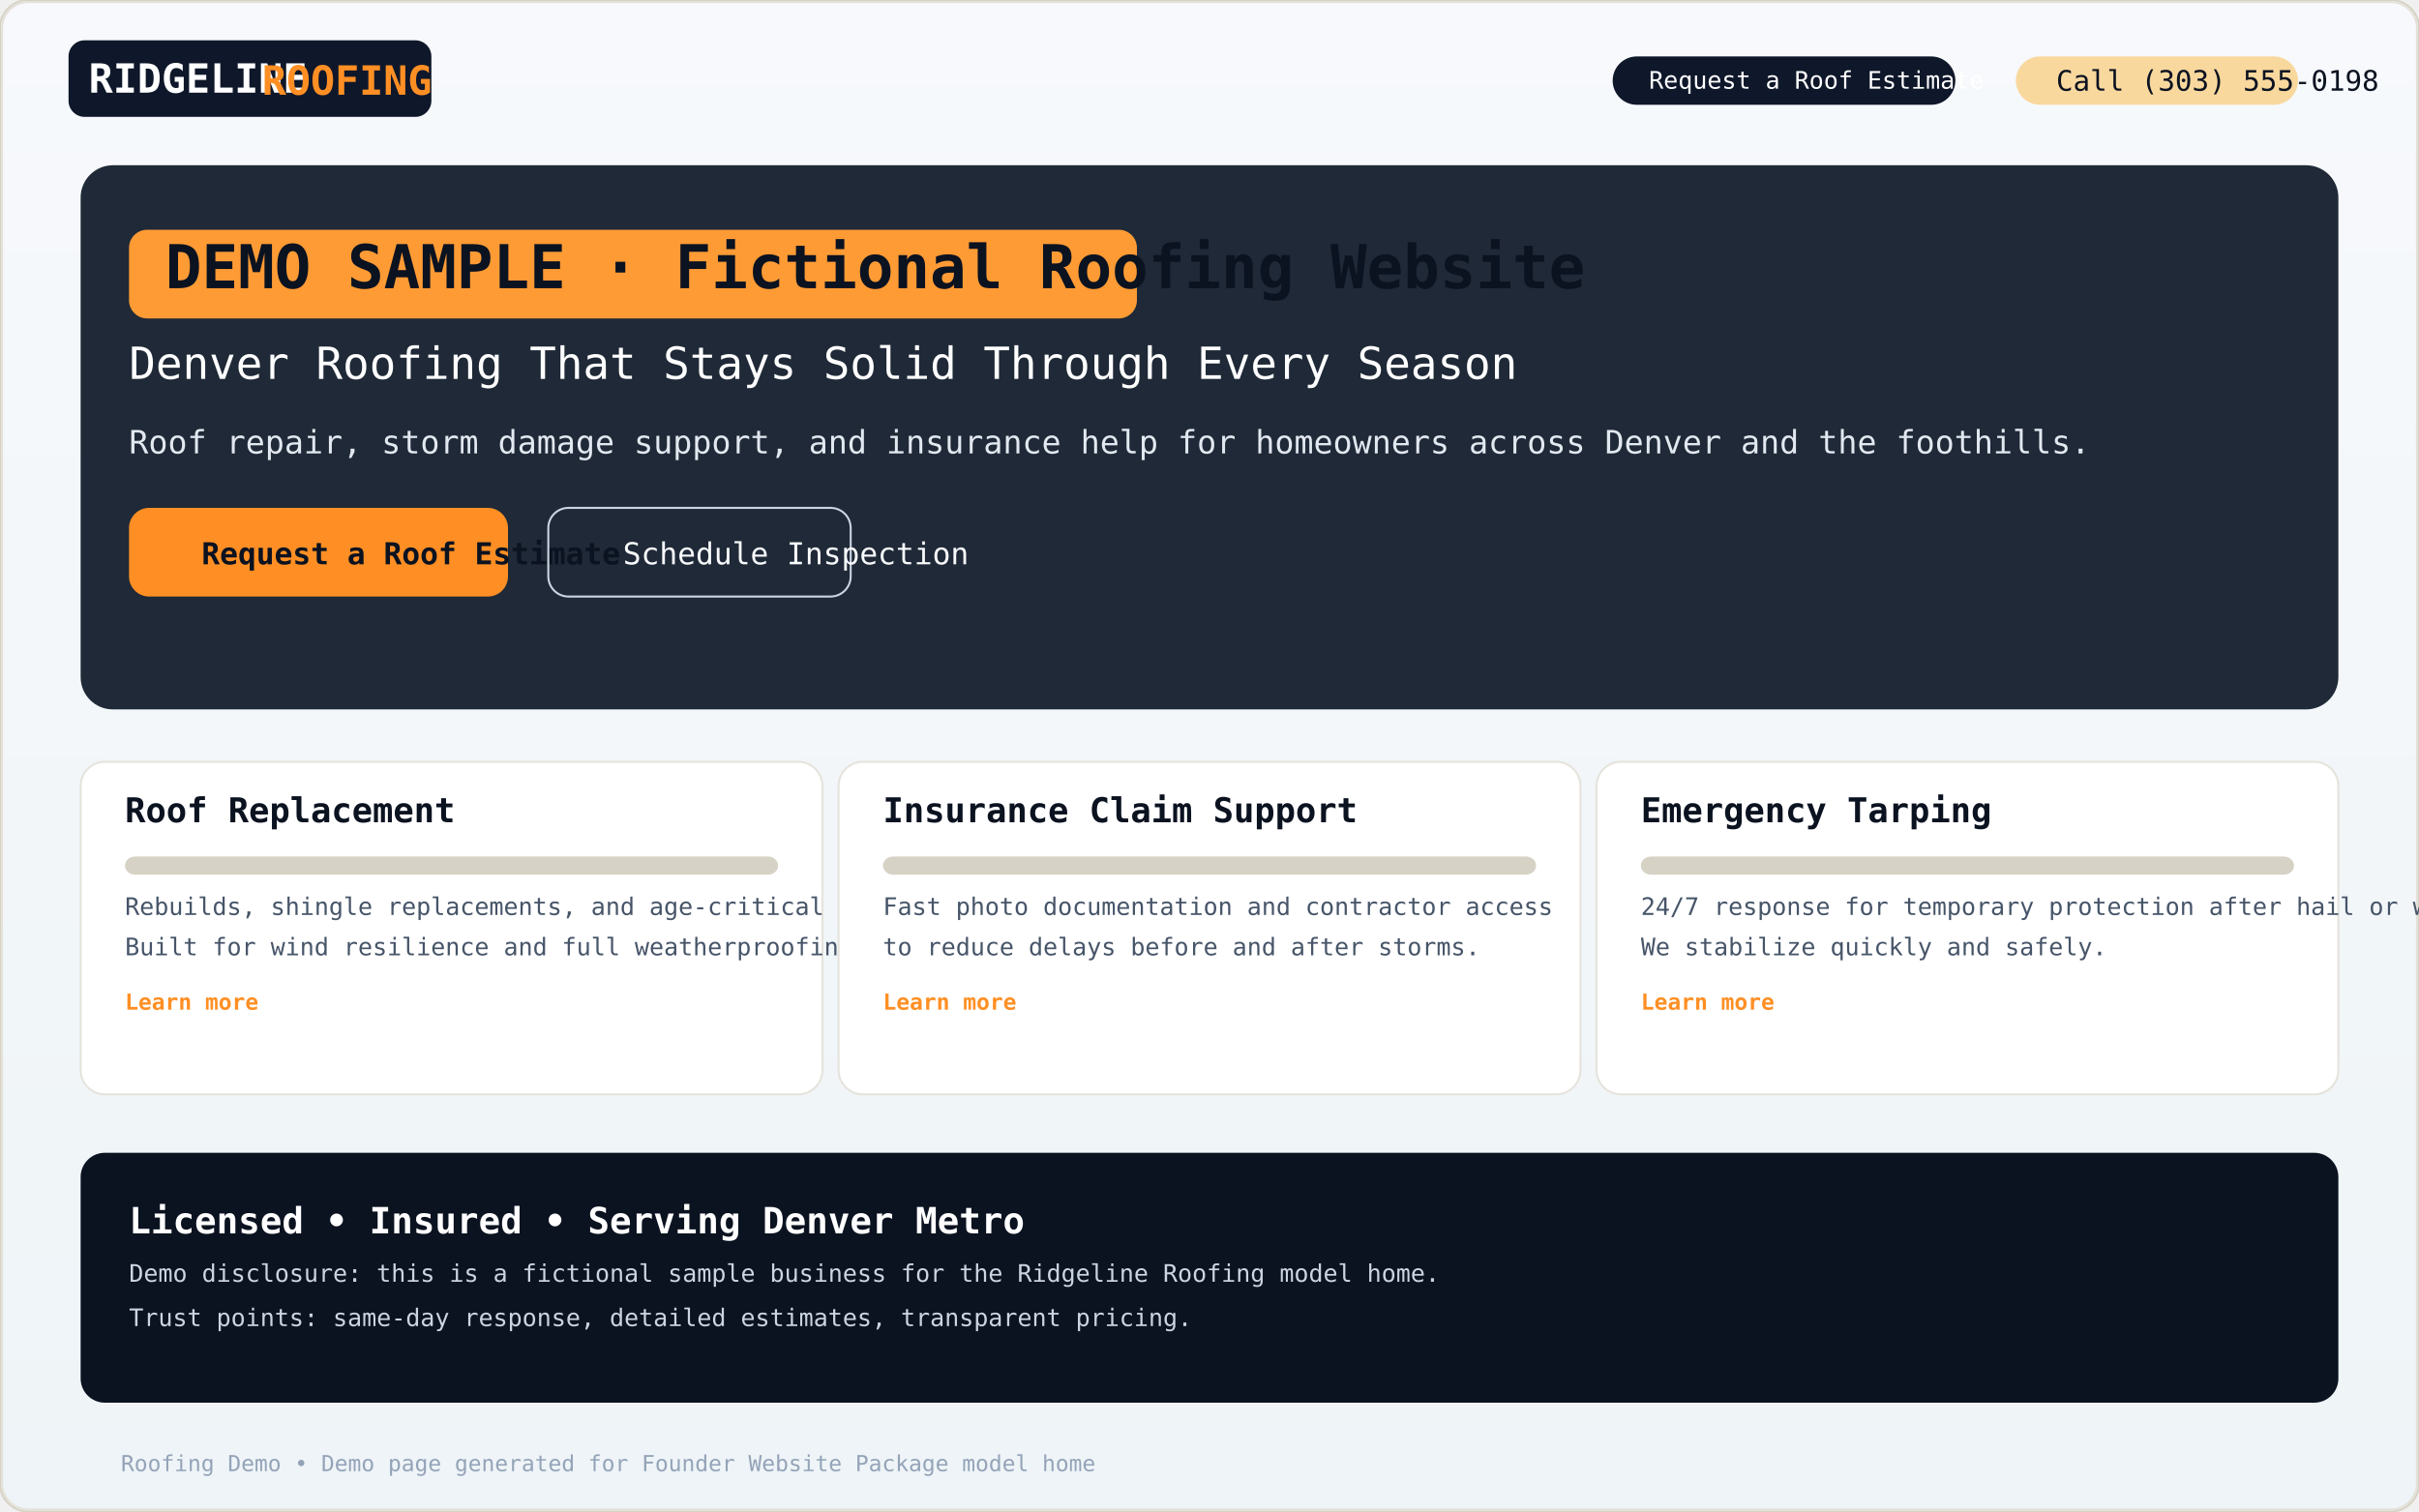
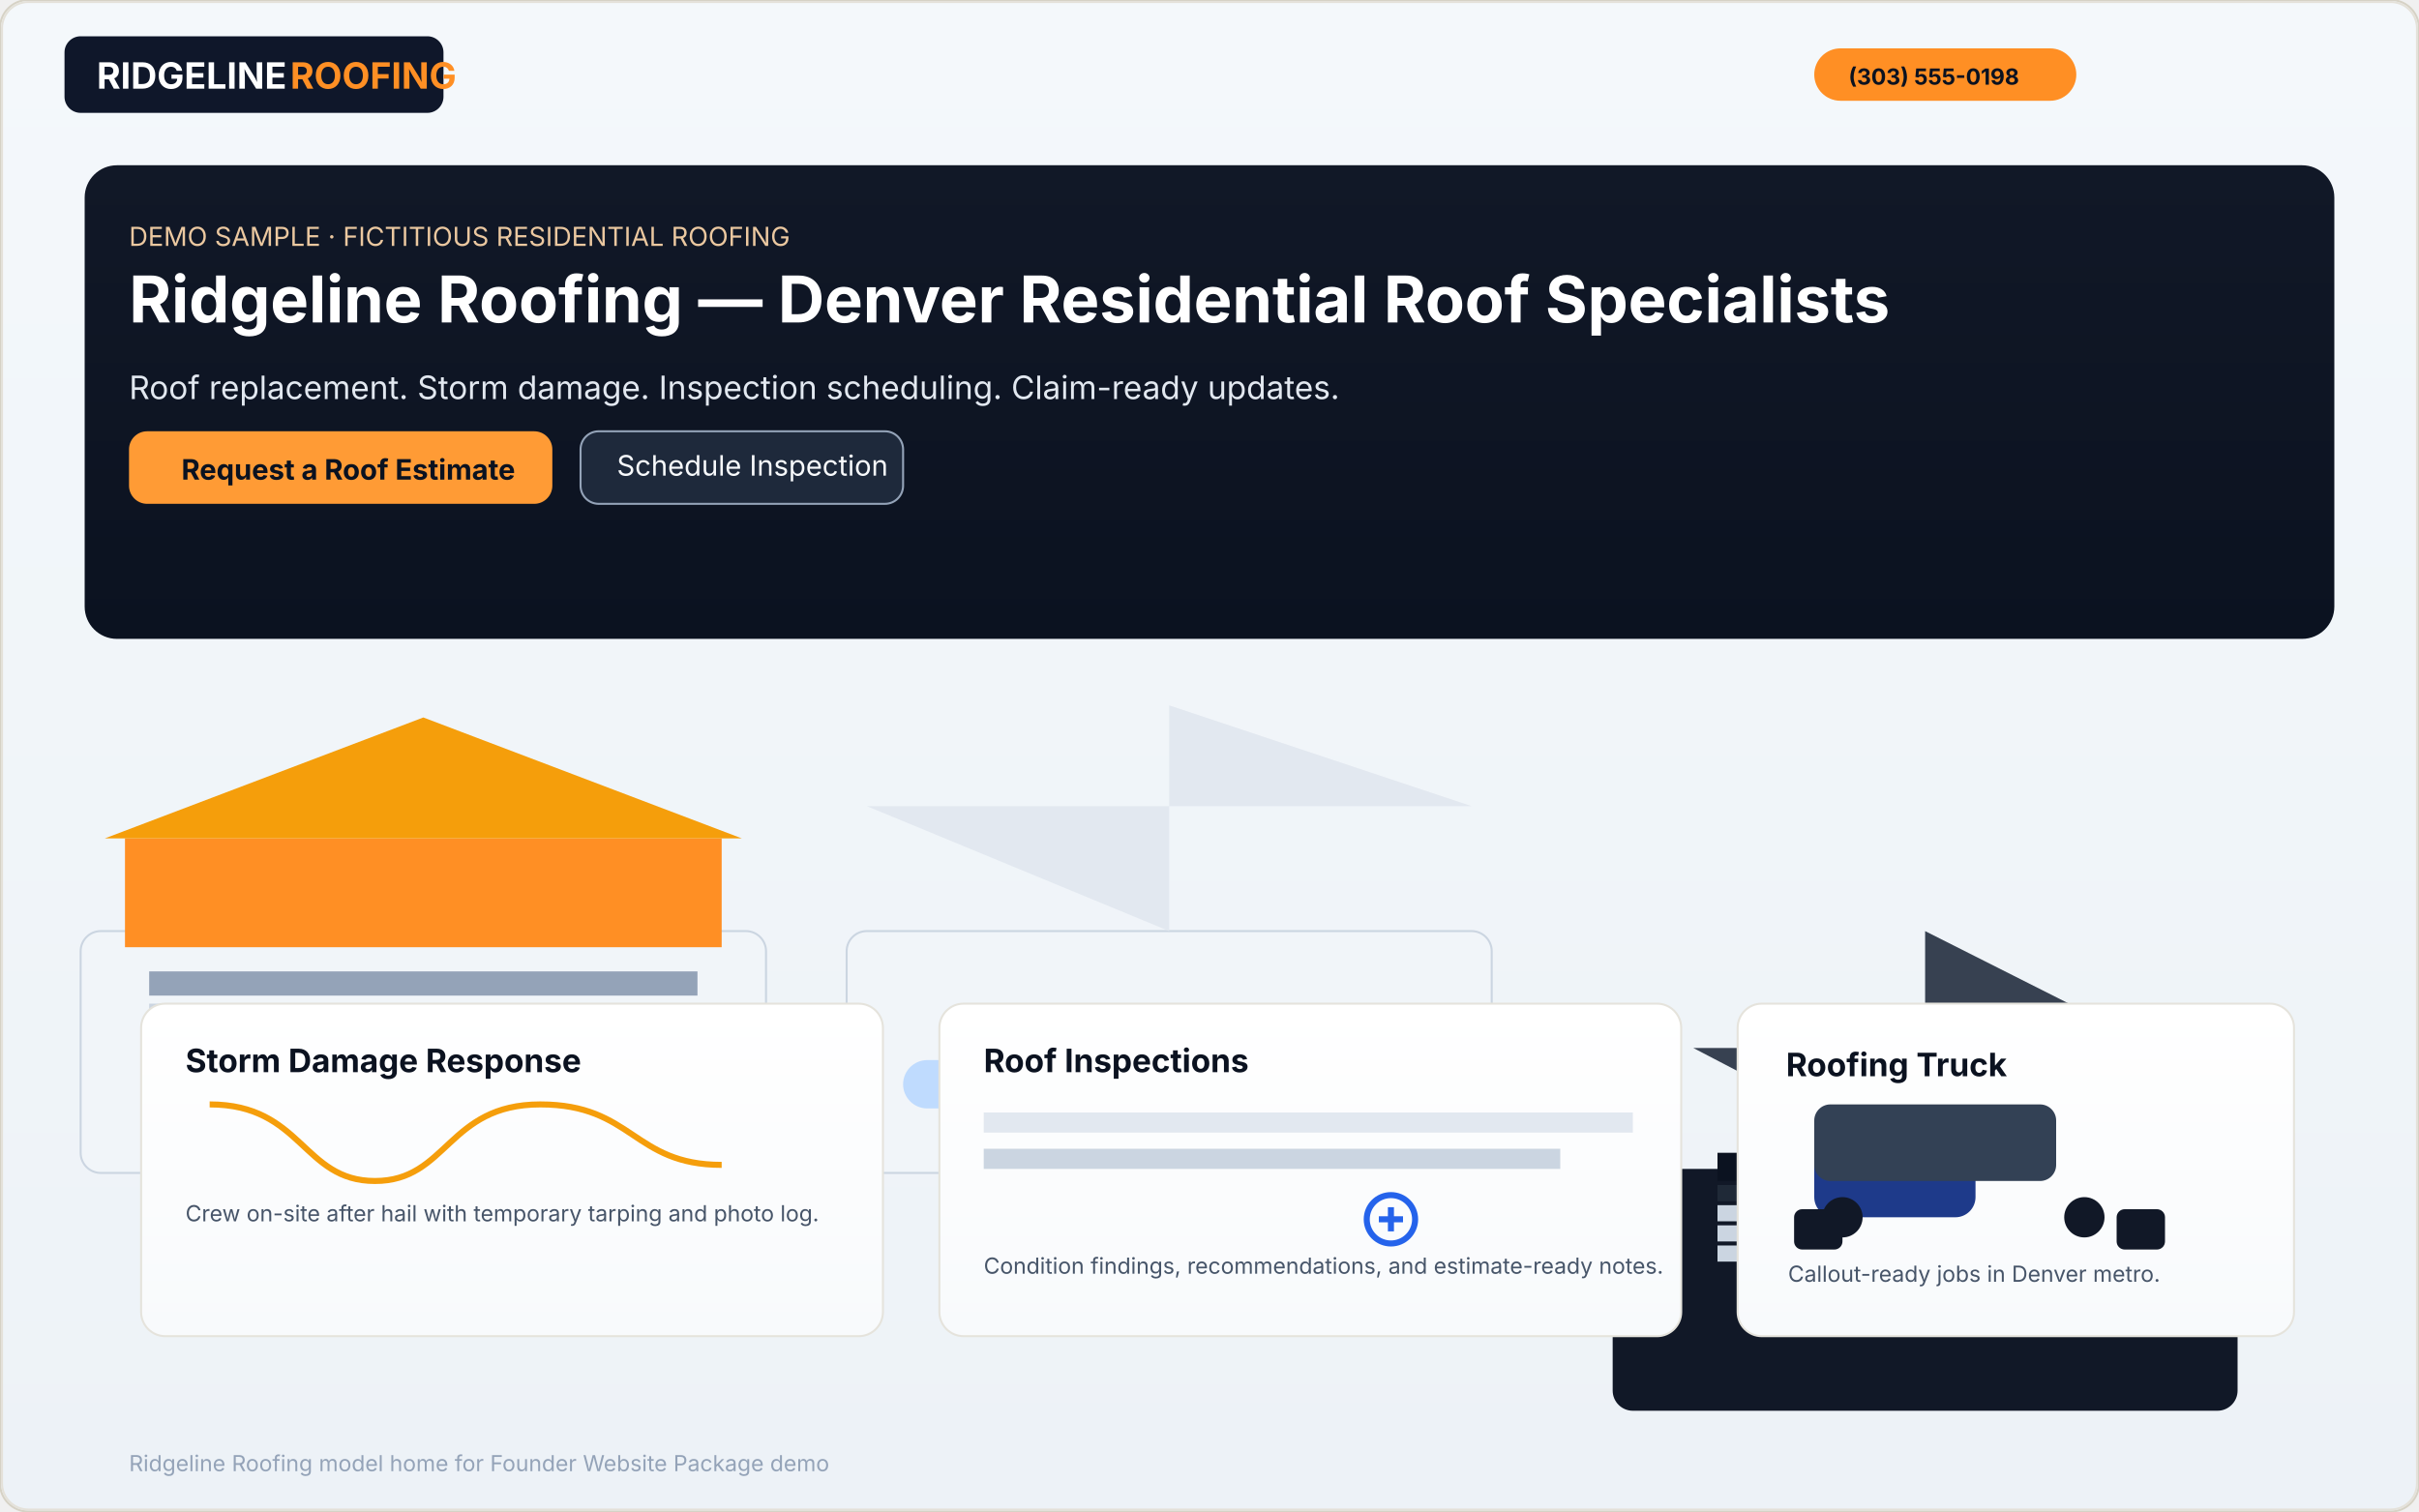
<svg xmlns="http://www.w3.org/2000/svg" viewBox="0 0 1200 750" role="img" aria-label="Ridgeline Roofing desktop demo preview">
  <defs>
    <linearGradient id="sky" x1="0" x2="0" y1="0" y2="1">
-       <stop offset="0" stop-color="#f7f9fc" />
-       <stop offset="1" stop-color="#eef4f7" />
+       <stop offset="0" stop-color="#f4f8fb" />
+       <stop offset="1" stop-color="#edf2f7" />
+     </linearGradient>
+     <linearGradient id="roof" x1="0" x2="0" y1="0" y2="1">
+       <stop offset="0" stop-color="#111827" />
+       <stop offset="1" stop-color="#0b1220" />
+     </linearGradient>
+     <linearGradient id="card" x1="0" x2="0" y1="0" y2="1">
+       <stop offset="0" stop-color="#ffffff" />
+       <stop offset="1" stop-color="#f8fafc" />
    </linearGradient>
  </defs>
  <rect width="1200" height="750" rx="14" fill="url(#sky)" stroke="#d6d2c5" />
  <rect x="1" y="1" width="1198" height="748" rx="13" fill="none" stroke="#e4e1d9" />
-   <rect x="34" y="20" width="180" height="38" rx="8" fill="#0f172a" />
-   <text x="44" y="46" font-family="'JetBrains Mono', Menlo, monospace" font-size="20" font-weight="700" fill="#ffffff">RIDGELINE</text>
-   <text x="130" y="47" font-family="'JetBrains Mono', Menlo, monospace" font-size="20" font-weight="700" fill="#ff8f24">ROOFING</text>
-   <rect x="1000" y="28" width="140" height="24" rx="12" fill="#f9d89e" />
-   <text x="1020" y="45" font-family="'JetBrains Mono', Menlo, monospace" font-size="14" fill="#0b1220">Call (303) 555-0198</text>
-   <rect x="800" y="28" width="170" height="24" rx="12" fill="#0f172a" />
-   <text x="818" y="44" font-family="'JetBrains Mono', Menlo, monospace" font-size="12" fill="#ffffff">Request a Roof Estimate</text>
-   <rect x="40" y="82" width="1120" height="270" rx="16" fill="#1f2937" />
-   <rect x="64" y="114" width="500" height="44" rx="9" fill="#ff9b35" />
-   <text x="82" y="143" font-family="'JetBrains Mono', Menlo, monospace" font-size="30" fill="#0b1220" font-weight="700">DEMO SAMPLE · Fictional Roofing Website</text>
-   <text x="64" y="188" font-family="'JetBrains Mono', Menlo, monospace" font-size="22" fill="#ffffff">Denver Roofing That Stays Solid Through Every Season</text>
-   <text x="64" y="225" font-family="'JetBrains Mono', Menlo, monospace" font-size="16" fill="#e2e8f0">Roof repair, storm damage support, and insurance help for homeowners across Denver and the foothills.</text>
-   <rect x="64" y="252" width="188" height="44" rx="10" fill="#ff8f24" />
-   <text x="100" y="280" font-family="'JetBrains Mono', Menlo, monospace" font-size="15" fill="#0b1220" font-weight="700">Request a Roof Estimate</text>
-   <rect x="272" y="252" width="150" height="44" rx="10" fill="transparent" stroke="#cbd5e1" />
-   <text x="309" y="280" font-family="'JetBrains Mono', Menlo, monospace" font-size="15" fill="#f8fafc">Schedule Inspection</text>
-   <rect x="40" y="378" width="368" height="165" rx="12" fill="#ffffff" stroke="#e5e3dc" />
-   <text x="62" y="408" font-family="'JetBrains Mono', Menlo, monospace" font-size="17" font-weight="700" fill="#0b1220">Roof Replacement</text>
-   <rect x="62" y="425" width="324" height="9" rx="5" fill="#d6d2c5" />
-   <text x="62" y="454" font-family="'JetBrains Mono', Menlo, monospace" font-size="12" fill="#475569">Rebuilds, shingle replacements, and age-critical systems.</text>
-   <text x="62" y="474" font-family="'JetBrains Mono', Menlo, monospace" font-size="12" fill="#475569">Built for wind resilience and full weatherproofing.</text>
-   <text x="62" y="501" font-family="'JetBrains Mono', Menlo, monospace" font-size="11" fill="#ff8f24" font-weight="700">Learn more</text>
-   <rect x="416" y="378" width="368" height="165" rx="12" fill="#ffffff" stroke="#e5e3dc" />
-   <text x="438" y="408" font-family="'JetBrains Mono', Menlo, monospace" font-size="17" font-weight="700" fill="#0b1220">Insurance Claim Support</text>
-   <rect x="438" y="425" width="324" height="9" rx="5" fill="#d6d2c5" />
-   <text x="438" y="454" font-family="'JetBrains Mono', Menlo, monospace" font-size="12" fill="#475569">Fast photo documentation and contractor access</text>
-   <text x="438" y="474" font-family="'JetBrains Mono', Menlo, monospace" font-size="12" fill="#475569">to reduce delays before and after storms.</text>
-   <text x="438" y="501" font-family="'JetBrains Mono', Menlo, monospace" font-size="11" fill="#ff8f24" font-weight="700">Learn more</text>
-   <rect x="792" y="378" width="368" height="165" rx="12" fill="#ffffff" stroke="#e5e3dc" />
-   <text x="814" y="408" font-family="'JetBrains Mono', Menlo, monospace" font-size="17" font-weight="700" fill="#0b1220">Emergency Tarping</text>
-   <rect x="814" y="425" width="324" height="9" rx="5" fill="#d6d2c5" />
-   <text x="814" y="454" font-family="'JetBrains Mono', Menlo, monospace" font-size="12" fill="#475569">24/7 response for temporary protection after hail or wind.</text>
-   <text x="814" y="474" font-family="'JetBrains Mono', Menlo, monospace" font-size="12" fill="#475569">We stabilize quickly and safely.</text>
-   <text x="814" y="501" font-family="'JetBrains Mono', Menlo, monospace" font-size="11" fill="#ff8f24" font-weight="700">Learn more</text>
-   <rect x="40" y="572" width="1120" height="124" rx="12" fill="#0b1220" />
-   <text x="64" y="612" font-family="'JetBrains Mono', Menlo, monospace" font-size="18" fill="#ffffff" font-weight="700">Licensed • Insured • Serving Denver Metro</text>
-   <text x="64" y="636" font-family="'JetBrains Mono', Menlo, monospace" font-size="12" fill="#cbd5e1">Demo disclosure: this is a fictional sample business for the Ridgeline Roofing model home.</text>
-   <text x="64" y="658" font-family="'JetBrains Mono', Menlo, monospace" font-size="12" fill="#cbd5e1">Trust points: same-day response, detailed estimates, transparent pricing.</text>
-   <text x="60" y="730" font-family="'JetBrains Mono', Menlo, monospace" font-size="11" fill="#94a3b8">Roofing Demo • Demo page generated for Founder Website Package model home</text>
+   <rect x="32" y="18" width="188" height="38" rx="8" fill="#0f172a" />
+   <text x="48" y="44" font-family="Inter, Arial, sans-serif" font-size="18" font-weight="700" fill="#ffffff">RIDGELINE</text>
+   <text x="144" y="44" font-family="Inter, Arial, sans-serif" font-size="18" font-weight="700" fill="#ff8f24">ROOFING</text>
+   <rect x="900" y="24" width="130" height="26" rx="13" fill="#ff8f24" />
+   <text x="917" y="42" font-family="Inter, Arial, sans-serif" font-size="11" fill="#0b1220" font-weight="700">(303) 555-0198</text>
+   <rect x="42" y="82" width="1116" height="235" rx="16" fill="url(#roof)" />
+   <text x="64" y="122" font-family="Inter, Arial, sans-serif" font-size="13" fill="#fed7aa" opacity="0.92">DEMO SAMPLE · FICTITIOUS RESIDENTIAL ROOFING</text>
+   <text x="64" y="160" font-family="Inter, Arial, sans-serif" font-size="32" fill="#ffffff" font-weight="700">Ridgeline Roofing — Denver Residential Roof Specialists</text>
+   <text x="64" y="198" font-family="Inter, Arial, sans-serif" font-size="16" fill="#e2e8f0">Roof replacement. Storm damage. Inspection scheduling. Claim-ready updates.</text>
+   <rect x="64" y="214" width="210" height="36" rx="9" fill="#ff9b35" />
+   <text x="90" y="238" font-family="Inter, Arial, sans-serif" font-size="14" fill="#0b1220" font-weight="700">Request a Roof Estimate</text>
+   <rect x="288" y="214" width="160" height="36" rx="9" fill="#1e293b" stroke="#94a3b8" />
+   <text x="306" y="236" font-family="Inter, Arial, sans-serif" font-size="14" fill="#f8fafc">Schedule Inspection</text>
+   <g transform="translate(40 332)">
+     <rect x="0" y="130" width="340" height="120" rx="10" fill="#f1f5f9" stroke="#cbd5e1" />
+     <rect x="22" y="84" width="296" height="54" fill="#ff8f24" />
+     <polygon points="170,84 12,84 170,24 328,84" fill="#f59e0b" />
+     <rect x="34" y="150" width="272" height="12" fill="#94a3b8" />
+     <rect x="34" y="166" width="240" height="8" fill="#cbd5e1" />
+     <rect x="34" y="180" width="180" height="8" fill="#cbd5e1" />
+     <rect x="34" y="194" width="120" height="8" fill="#cbd5e1" />
+     <rect x="380" y="130" width="320" height="120" rx="10" fill="#f1f5f9" stroke="#cbd5e1" />
+     <polygon points="540,130 390,68 690,68 540,18" fill="#e2e8f0" />
+     <rect x="408" y="194" width="264" height="24" rx="12" fill="#bfdbfe" />
+     <circle cx="460" cy="212" r="12" fill="#0369a1" />
+     <circle cx="500" cy="212" r="12" fill="#0369a1" />
+     <circle cx="540" cy="212" r="12" fill="#0369a1" />
+     <g transform="translate(760 130)">
+       <rect x="0" y="118" width="310" height="120" rx="10" fill="#111827" />
+       <polygon points="155,118 40,58 270,58 155,0" fill="#374151" />
+       <line x1="150" y1="118" x2="150" y2="168" stroke="#d97706" stroke-width="4" />
+       <rect x="132" y="140" width="36" height="28" fill="#f59e0b" />
+       <text x="150" y="158" font-family="Inter, Arial, sans-serif" font-size="8" fill="#0b1220" text-anchor="middle">CREW</text>
+       <rect x="52" y="110" width="210" height="14" fill="#0b1220" />
+       <rect x="52" y="126" width="210" height="8" fill="#1f2937" />
+       <rect x="52" y="136" width="160" height="8" fill="#cbd5e1" />
+       <rect x="52" y="146" width="210" height="8" fill="#cbd5e1" />
+       <rect x="52" y="156" width="178" height="8" fill="#cbd5e1" />
+     </g>
+   </g>
+   <rect x="70" y="498" width="368" height="165" rx="12" fill="url(#card)" stroke="#e5e3dc" />
+   <text x="92" y="532" font-family="Inter, Arial, sans-serif" font-size="16" fill="#0b1220" font-weight="700">Storm Damage Response</text>
+   <path d="M104 548 C150 548, 150 586, 186 586 C222 586, 222 548, 268 548 C314 548, 314 578, 358 578" fill="none" stroke="#f59e0b" stroke-width="3" />
+   <text x="92" y="606" font-family="Inter, Arial, sans-serif" font-size="11" fill="#475569">Crew on-site after hail with temporary tarping and photo log.</text>
+   <rect x="466" y="498" width="368" height="165" rx="12" fill="url(#card)" stroke="#e5e3dc" />
+   <text x="488" y="532" font-family="Inter, Arial, sans-serif" font-size="16" fill="#0b1220" font-weight="700">Roof Inspections</text>
+   <rect x="488" y="552" width="322" height="10" fill="#e2e8f0" />
+   <rect x="488" y="570" width="286" height="10" fill="#cbd5e1" />
+   <circle cx="690" cy="605" r="12" fill="none" stroke="#2563eb" stroke-width="3" />
+   <line x1="690" y1="599" x2="690" y2="611" stroke="#2563eb" stroke-width="3" />
+   <line x1="684" y1="605" x2="696" y2="605" stroke="#2563eb" stroke-width="3" />
+   <text x="488" y="632" font-family="Inter, Arial, sans-serif" font-size="11" fill="#475569">Condition findings, recommendations, and estimate-ready notes.</text>
+   <rect x="862" y="498" width="276" height="165" rx="12" fill="url(#card)" stroke="#e5e3dc" />
+   <text x="886" y="534" font-family="Inter, Arial, sans-serif" font-size="16" fill="#0b1220" font-weight="700">Roofing Truck</text>
+   <rect x="900" y="552" width="80" height="52" rx="10" fill="#1e3a8a" />
+   <rect x="900" y="548" width="120" height="38" rx="8" fill="#334155" />
+   <rect x="890" y="600" width="24" height="20" rx="4" fill="#111827" />
+   <rect x="1050" y="600" width="24" height="20" rx="4" fill="#111827" />
+   <circle cx="914" cy="604" r="10" fill="#111827" />
+   <circle cx="1034" cy="604" r="10" fill="#111827" />
+   <text x="887" y="636" font-family="Inter, Arial, sans-serif" font-size="11" fill="#475569">Callout-ready jobs in Denver metro.</text>
+   <text x="64" y="730" font-family="Inter, Arial, sans-serif" font-size="11" fill="#94a3b8">Ridgeline Roofing model home for Founder Website Package demo</text>
</svg>
